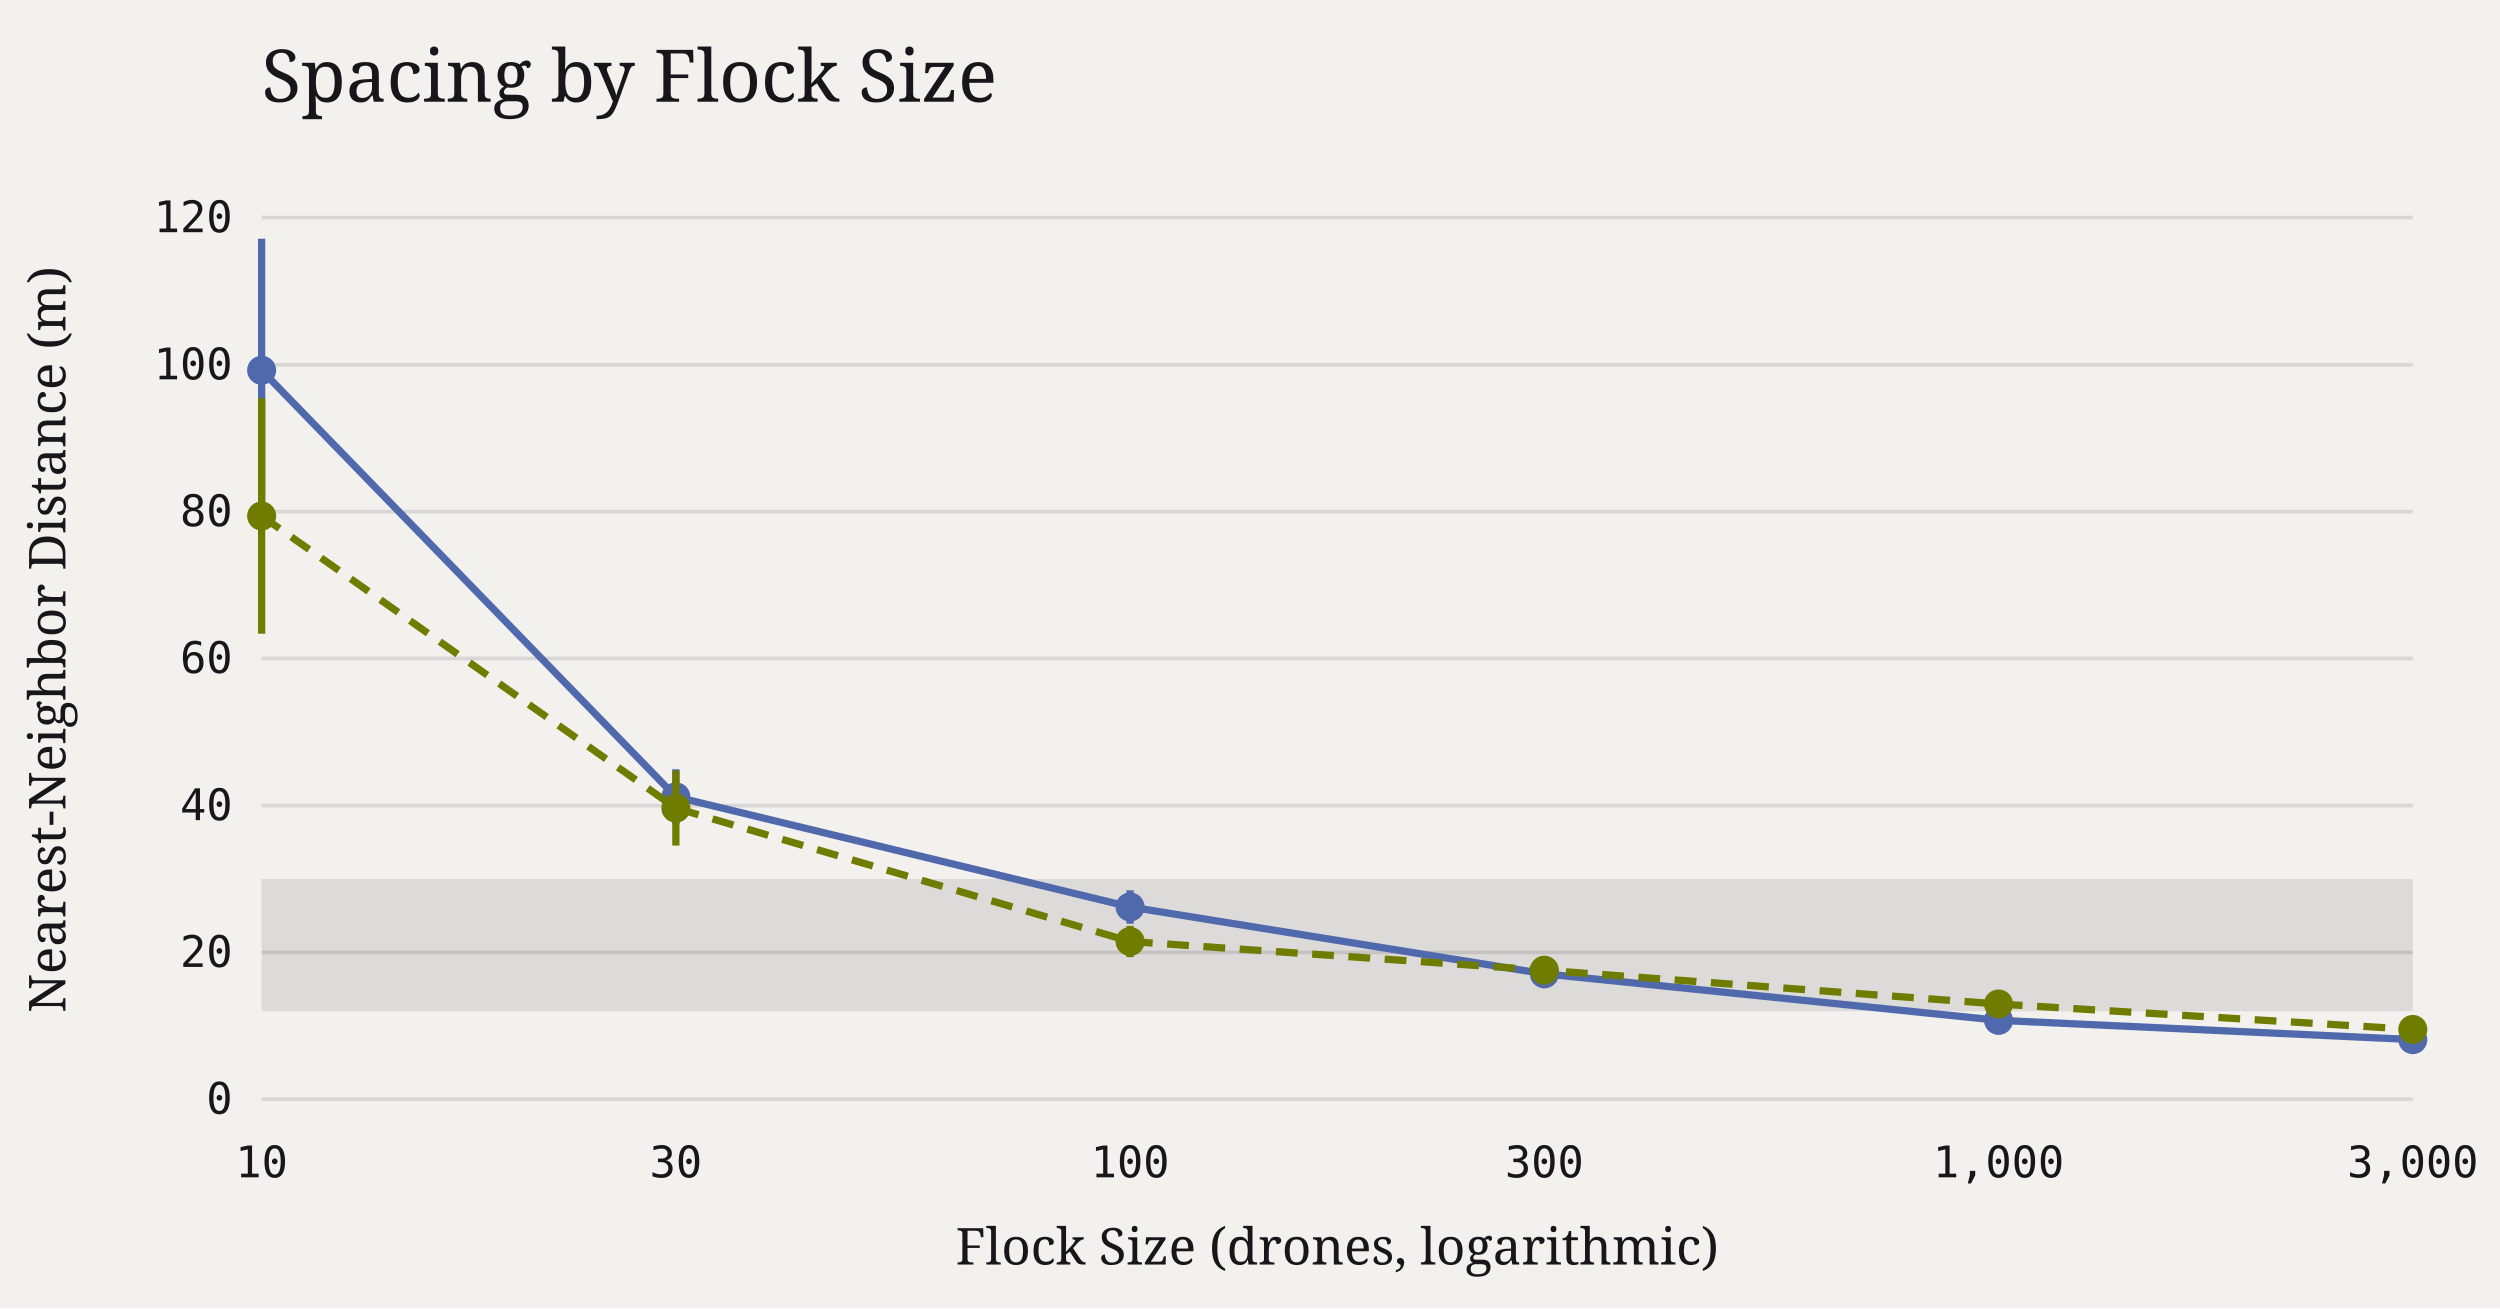
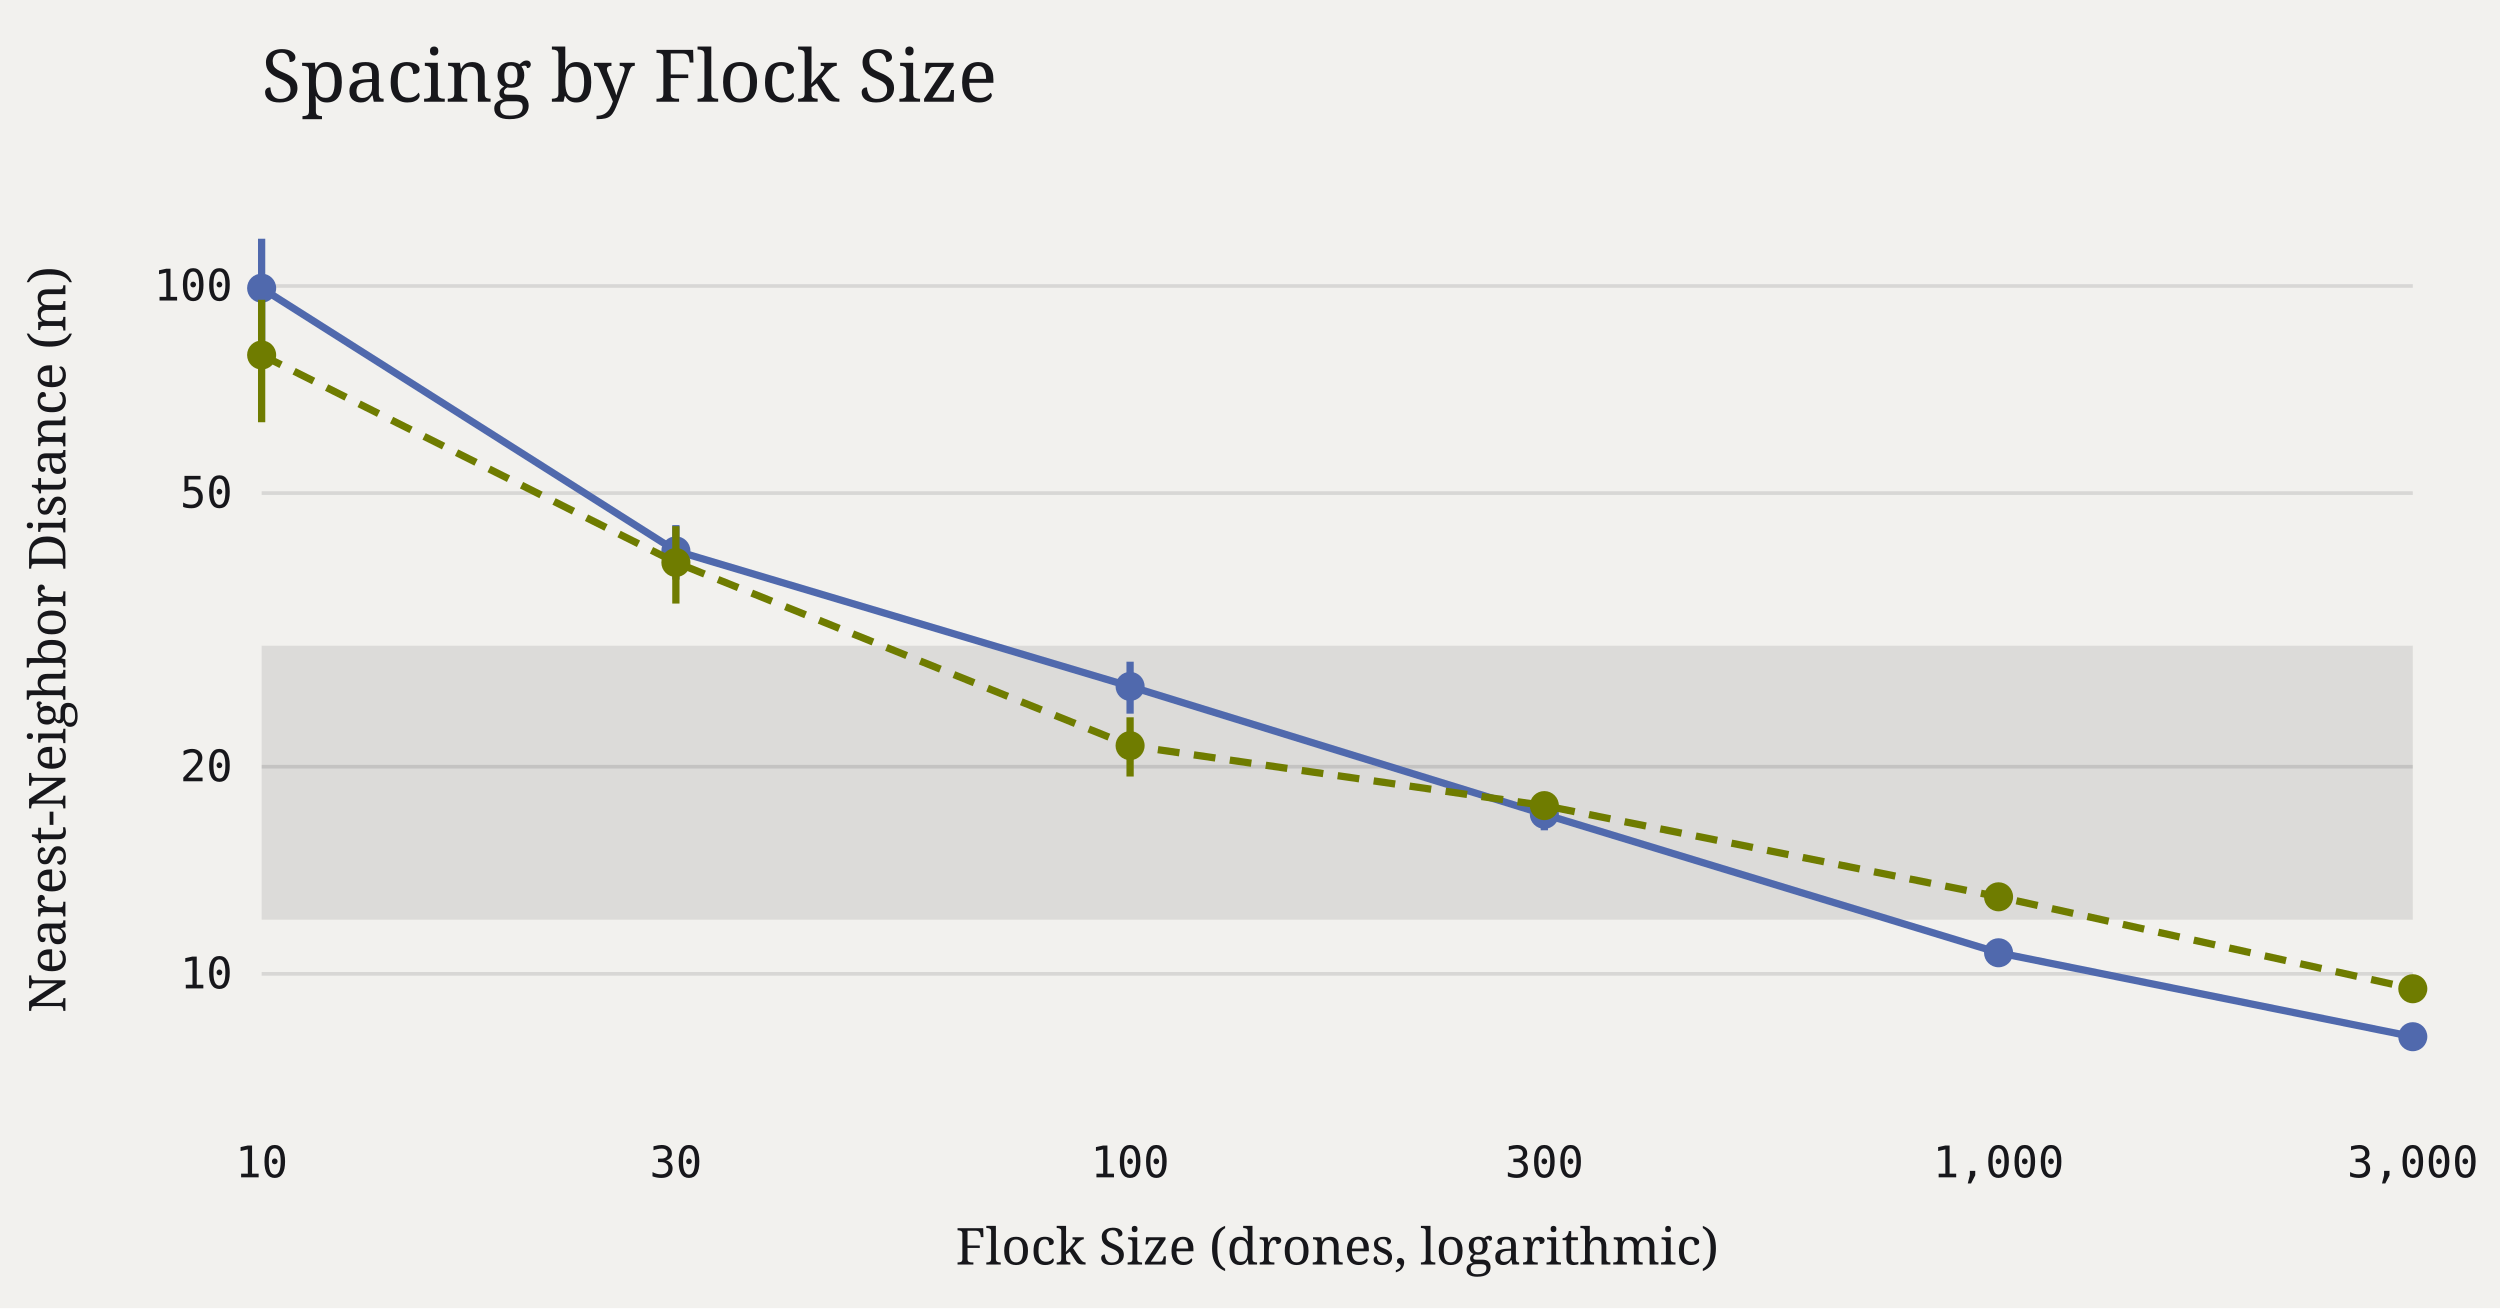
<svg xmlns="http://www.w3.org/2000/svg" viewBox="0 0 688 360" role="img" aria-label="Spacing by Flock Size">
  <rect width="688" height="360" fill="#f2f1ee" />
  <text x="72" y="28" fill="#17171b" font-family="'Bellefair', Didot, Georgia, serif" font-size="20">Spacing by Flock Size</text>
-   <rect x="72" y="241.9" width="592" height="36.4" fill="#17171b" fill-opacity="0.1" />
-   <line x1="72" x2="664" y1="302.5" y2="302.5" stroke="#17171b" stroke-opacity="0.12" />
-   <text x="64" y="306.5" text-anchor="end" fill="#17171b" font-family="'JetBrains Mono', ui-monospace, Menlo, monospace" font-size="12">0</text>
-   <line x1="72" x2="664" y1="262.1" y2="262.1" stroke="#17171b" stroke-opacity="0.12" />
-   <text x="64" y="266.1" text-anchor="end" fill="#17171b" font-family="'JetBrains Mono', ui-monospace, Menlo, monospace" font-size="12">20</text>
-   <line x1="72" x2="664" y1="221.7" y2="221.7" stroke="#17171b" stroke-opacity="0.12" />
-   <text x="64" y="225.7" text-anchor="end" fill="#17171b" font-family="'JetBrains Mono', ui-monospace, Menlo, monospace" font-size="12">40</text>
-   <line x1="72" x2="664" y1="181.2" y2="181.2" stroke="#17171b" stroke-opacity="0.12" />
-   <text x="64" y="185.2" text-anchor="end" fill="#17171b" font-family="'JetBrains Mono', ui-monospace, Menlo, monospace" font-size="12">60</text>
-   <line x1="72" x2="664" y1="140.8" y2="140.8" stroke="#17171b" stroke-opacity="0.12" />
-   <text x="64" y="144.8" text-anchor="end" fill="#17171b" font-family="'JetBrains Mono', ui-monospace, Menlo, monospace" font-size="12">80</text>
-   <line x1="72" x2="664" y1="100.4" y2="100.4" stroke="#17171b" stroke-opacity="0.12" />
-   <text x="64" y="104.4" text-anchor="end" fill="#17171b" font-family="'JetBrains Mono', ui-monospace, Menlo, monospace" font-size="12">100</text>
-   <line x1="72" x2="664" y1="59.9" y2="59.9" stroke="#17171b" stroke-opacity="0.12" />
-   <text x="64" y="63.9" text-anchor="end" fill="#17171b" font-family="'JetBrains Mono', ui-monospace, Menlo, monospace" font-size="12">120</text>
+   <rect x="72" y="177.7" width="592" height="75.4" fill="#17171b" fill-opacity="0.1" />
+   <line x1="72" x2="664" y1="268.0" y2="268.0" stroke="#17171b" stroke-opacity="0.12" />
+   <text x="64" y="272.0" text-anchor="end" fill="#17171b" font-family="'JetBrains Mono', ui-monospace, Menlo, monospace" font-size="12">10</text>
+   <line x1="72" x2="664" y1="211.0" y2="211.0" stroke="#17171b" stroke-opacity="0.12" />
+   <text x="64" y="215.0" text-anchor="end" fill="#17171b" font-family="'JetBrains Mono', ui-monospace, Menlo, monospace" font-size="12">20</text>
+   <line x1="72" x2="664" y1="135.7" y2="135.7" stroke="#17171b" stroke-opacity="0.12" />
+   <text x="64" y="139.7" text-anchor="end" fill="#17171b" font-family="'JetBrains Mono', ui-monospace, Menlo, monospace" font-size="12">50</text>
+   <line x1="72" x2="664" y1="78.7" y2="78.7" stroke="#17171b" stroke-opacity="0.12" />
+   <text x="64" y="82.7" text-anchor="end" fill="#17171b" font-family="'JetBrains Mono', ui-monospace, Menlo, monospace" font-size="12">100</text>
  <text x="72.0" y="324" text-anchor="middle" fill="#17171b" font-family="'JetBrains Mono', ui-monospace, Menlo, monospace" font-size="12">10</text>
  <text x="186.0" y="324" text-anchor="middle" fill="#17171b" font-family="'JetBrains Mono', ui-monospace, Menlo, monospace" font-size="12">30</text>
  <text x="311.0" y="324" text-anchor="middle" fill="#17171b" font-family="'JetBrains Mono', ui-monospace, Menlo, monospace" font-size="12">100</text>
  <text x="425.0" y="324" text-anchor="middle" fill="#17171b" font-family="'JetBrains Mono', ui-monospace, Menlo, monospace" font-size="12">300</text>
  <text x="550.0" y="324" text-anchor="middle" fill="#17171b" font-family="'JetBrains Mono', ui-monospace, Menlo, monospace" font-size="12">1,000</text>
  <text x="664.0" y="324" text-anchor="middle" fill="#17171b" font-family="'JetBrains Mono', ui-monospace, Menlo, monospace" font-size="12">3,000</text>
  <text x="368" y="348" fill="#17171b" font-family="'Crimson Pro', Georgia, serif" font-size="14" text-anchor="middle">Flock Size (drones, logarithmic)</text>
  <text transform="translate(18 176) rotate(-90)" fill="#17171b" font-family="'Crimson Pro', Georgia, serif" font-size="14" text-anchor="middle">Nearest-Neighbor Distance (m)</text>
-   <polyline points="72.0,101.9 186.0,219.3 311.0,249.6 425.0,268.0 550.0,280.8 664.0,286.1" fill="none" stroke="#5069ad" stroke-width="2" />
-   <line x1="72.0" x2="72.0" y1="138.2" y2="65.7" stroke="#5069ad" stroke-width="2" />
-   <circle cx="72.0" cy="101.9" r="4" fill="#5069ad" />
-   <line x1="186.0" x2="186.0" y1="226.8" y2="211.7" stroke="#5069ad" stroke-width="2" />
-   <circle cx="186.0" cy="219.3" r="4" fill="#5069ad" />
-   <line x1="311.0" x2="311.0" y1="254.2" y2="245.0" stroke="#5069ad" stroke-width="2" />
-   <circle cx="311.0" cy="249.6" r="4" fill="#5069ad" />
-   <line x1="425.0" x2="425.0" y1="269.8" y2="266.2" stroke="#5069ad" stroke-width="2" />
-   <circle cx="425.0" cy="268.0" r="4" fill="#5069ad" />
-   <line x1="550.0" x2="550.0" y1="281.3" y2="280.3" stroke="#5069ad" stroke-width="2" />
-   <circle cx="550.0" cy="280.8" r="4" fill="#5069ad" />
-   <line x1="664.0" x2="664.0" y1="286.3" y2="285.9" stroke="#5069ad" stroke-width="2" />
-   <circle cx="664.0" cy="286.1" r="4" fill="#5069ad" />
-   <polyline points="72.0,142.0 186.0,222.4 311.0,259.1 425.0,267.0 550.0,276.3 664.0,283.3" fill="none" stroke="#6f7c00" stroke-width="2" stroke-dasharray="6 4" />
-   <line x1="72.0" x2="72.0" y1="174.4" y2="109.6" stroke="#6f7c00" stroke-width="2" />
-   <circle cx="72.0" cy="142.0" r="4" fill="#6f7c00" />
-   <line x1="186.0" x2="186.0" y1="232.7" y2="212.1" stroke="#6f7c00" stroke-width="2" />
-   <circle cx="186.0" cy="222.4" r="4" fill="#6f7c00" />
-   <line x1="311.0" x2="311.0" y1="263.4" y2="254.8" stroke="#6f7c00" stroke-width="2" />
-   <circle cx="311.0" cy="259.1" r="4" fill="#6f7c00" />
-   <line x1="425.0" x2="425.0" y1="268.3" y2="265.7" stroke="#6f7c00" stroke-width="2" />
-   <circle cx="425.0" cy="267.0" r="4" fill="#6f7c00" />
-   <line x1="550.0" x2="550.0" y1="277.0" y2="275.7" stroke="#6f7c00" stroke-width="2" />
-   <circle cx="550.0" cy="276.3" r="4" fill="#6f7c00" />
-   <line x1="664.0" x2="664.0" y1="283.4" y2="283.2" stroke="#6f7c00" stroke-width="2" />
-   <circle cx="664.0" cy="283.3" r="4" fill="#6f7c00" />
+   <polyline points="72.0,79.3 186.0,151.6 311.0,188.9 425.0,224.1 550.0,262.2 664.0,285.3" fill="none" stroke="#5069ad" stroke-width="2" />
+   <line x1="72.0" x2="72.0" y1="95.7" y2="65.7" stroke="#5069ad" stroke-width="2" />
+   <circle cx="72.0" cy="79.3" r="4" fill="#5069ad" />
+   <line x1="186.0" x2="186.0" y1="159.5" y2="144.5" stroke="#5069ad" stroke-width="2" />
+   <circle cx="186.0" cy="151.6" r="4" fill="#5069ad" />
+   <line x1="311.0" x2="311.0" y1="196.4" y2="182.1" stroke="#5069ad" stroke-width="2" />
+   <circle cx="311.0" cy="188.9" r="4" fill="#5069ad" />
+   <line x1="425.0" x2="425.0" y1="228.5" y2="219.9" stroke="#5069ad" stroke-width="2" />
+   <circle cx="425.0" cy="224.1" r="4" fill="#5069ad" />
+   <line x1="550.0" x2="550.0" y1="264.1" y2="260.3" stroke="#5069ad" stroke-width="2" />
+   <circle cx="550.0" cy="262.2" r="4" fill="#5069ad" />
+   <line x1="664.0" x2="664.0" y1="286.3" y2="284.2" stroke="#5069ad" stroke-width="2" />
+   <circle cx="664.0" cy="285.3" r="4" fill="#5069ad" />
+   <polyline points="72.0,97.7 186.0,154.8 311.0,205.2 425.0,221.7 550.0,246.8 664.0,272.1" fill="none" stroke="#6f7c00" stroke-width="2" stroke-dasharray="6 4" />
+   <line x1="72.0" x2="72.0" y1="116.2" y2="82.5" stroke="#6f7c00" stroke-width="2" />
+   <circle cx="72.0" cy="97.7" r="4" fill="#6f7c00" />
+   <line x1="186.0" x2="186.0" y1="166.1" y2="144.8" stroke="#6f7c00" stroke-width="2" />
+   <circle cx="186.0" cy="154.8" r="4" fill="#6f7c00" />
+   <line x1="311.0" x2="311.0" y1="213.7" y2="197.4" stroke="#6f7c00" stroke-width="2" />
+   <circle cx="311.0" cy="205.2" r="4" fill="#6f7c00" />
+   <line x1="425.0" x2="425.0" y1="224.6" y2="218.8" stroke="#6f7c00" stroke-width="2" />
+   <circle cx="425.0" cy="221.7" r="4" fill="#6f7c00" />
+   <line x1="550.0" x2="550.0" y1="248.8" y2="244.7" stroke="#6f7c00" stroke-width="2" />
+   <circle cx="550.0" cy="246.8" r="4" fill="#6f7c00" />
+   <line x1="664.0" x2="664.0" y1="272.6" y2="271.5" stroke="#6f7c00" stroke-width="2" />
+   <circle cx="664.0" cy="272.1" r="4" fill="#6f7c00" />
</svg>
